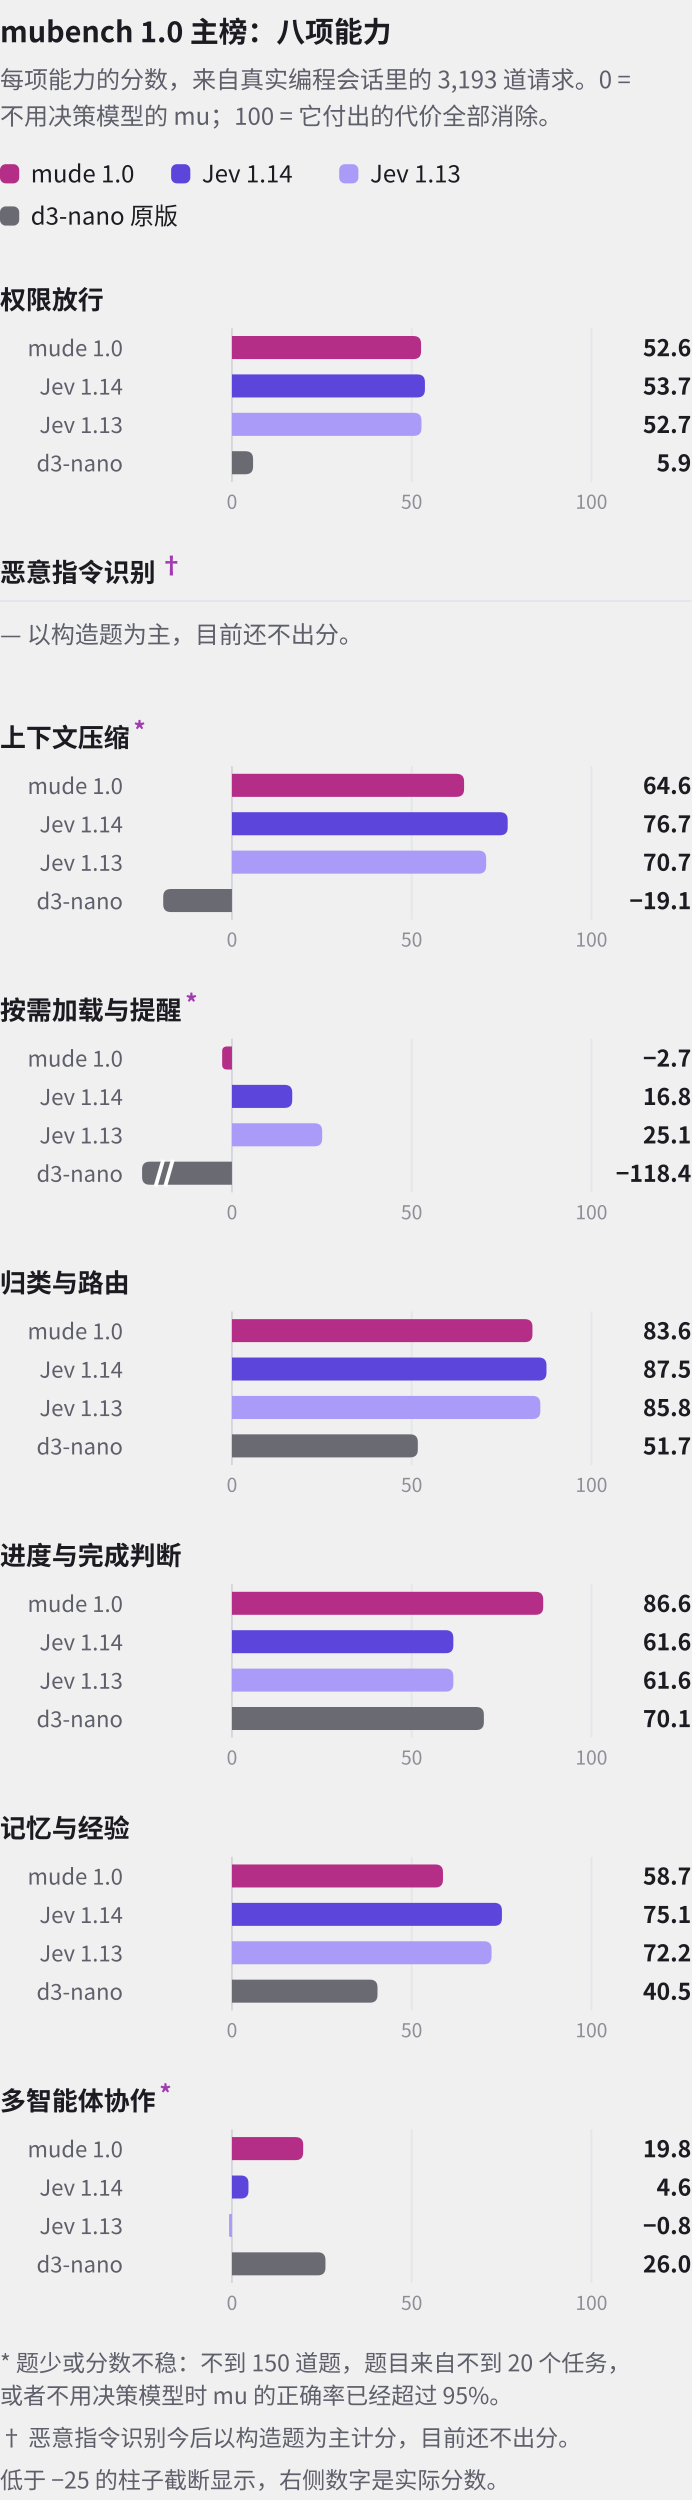
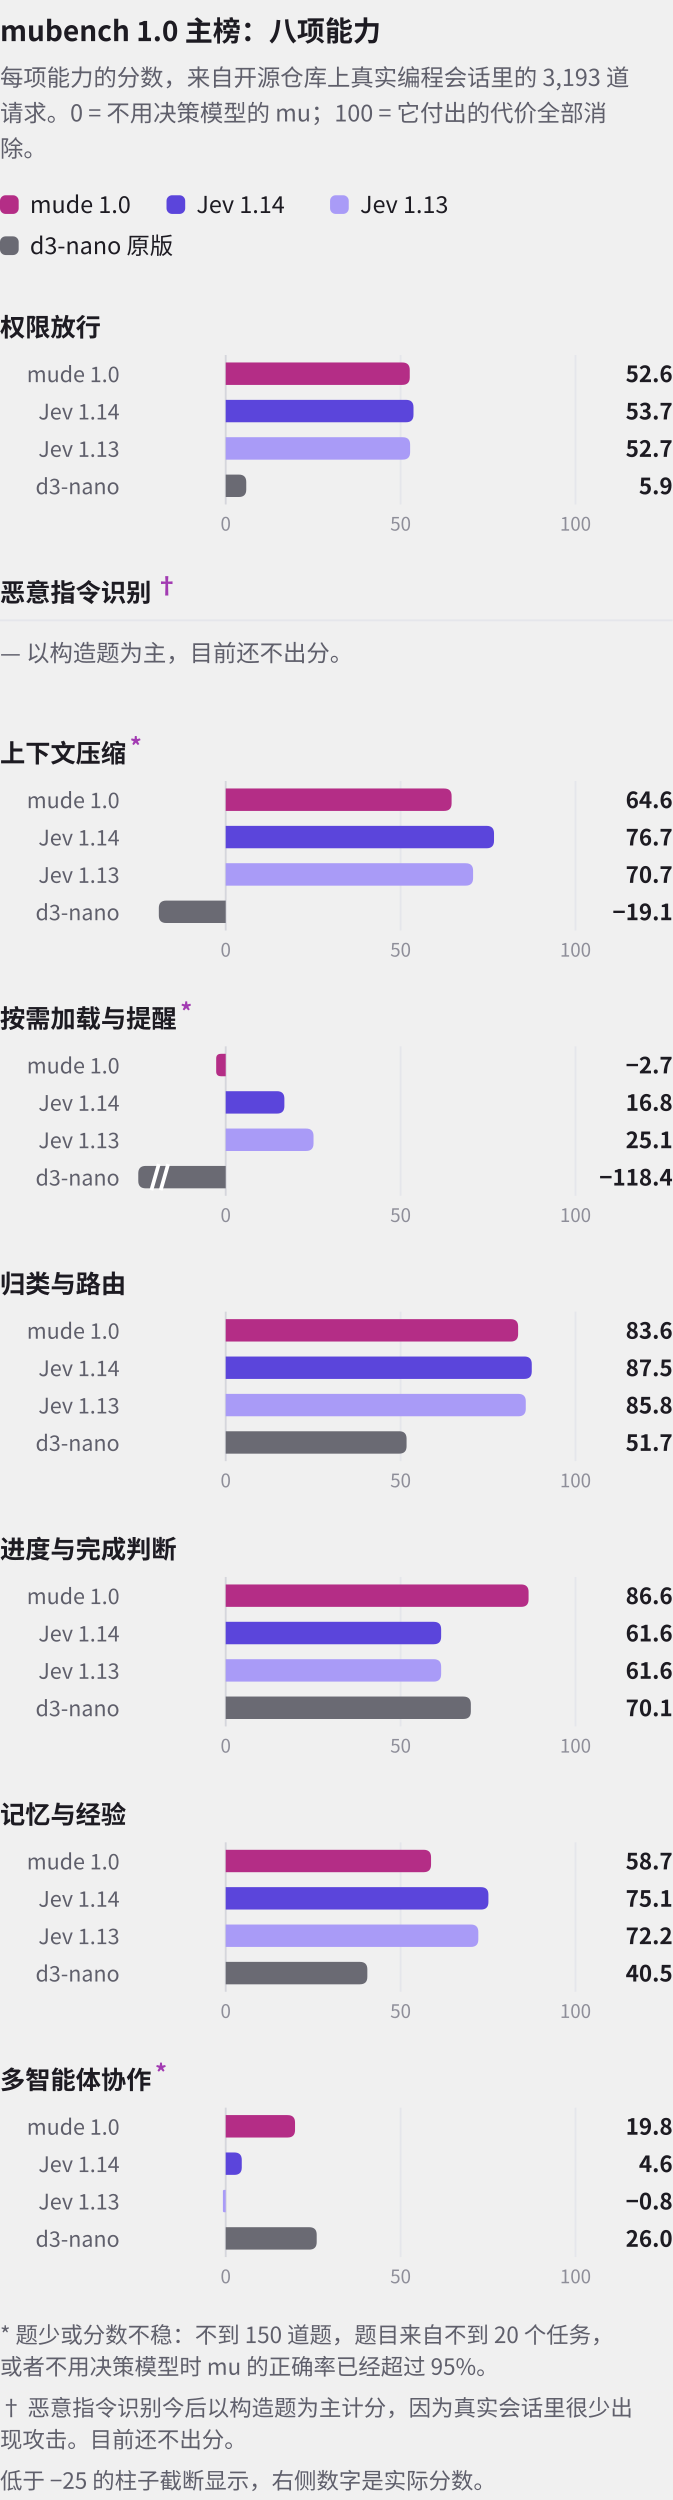
- <svg xmlns="http://www.w3.org/2000/svg" width="360" height="1302" viewBox="0 0 360 1302" role="img" aria-labelledby="t d" font-family="-apple-system, BlinkMacSystemFont, &quot;Segoe UI&quot;, &quot;PingFang SC&quot;, &quot;Hiragino Sans GB&quot;, &quot;Noto Sans CJK SC&quot;, &quot;Noto Sans SC&quot;, &quot;Microsoft YaHei&quot;, &quot;Helvetica Neue&quot;, Arial, sans-serif">
+ <svg xmlns="http://www.w3.org/2000/svg" width="360" height="1338" viewBox="0 0 360 1338" role="img" aria-labelledby="t d" font-family="-apple-system, BlinkMacSystemFont, &quot;Segoe UI&quot;, &quot;PingFang SC&quot;, &quot;Hiragino Sans GB&quot;, &quot;Noto Sans CJK SC&quot;, &quot;Noto Sans SC&quot;, &quot;Microsoft YaHei&quot;, &quot;Helvetica Neue&quot;, Arial, sans-serif">
  <text x="0" y="22" font-size="15" font-weight="650" fill="#1d1b22">mubench 1.0 主榜：八项能力</text>
-   <text x="0" y="46" font-size="12.5" fill="#5f5f6b">每项能力的分数，来自真实编程会话里的 3,193 道请求。0 =</text>
-   <text x="0" y="65" font-size="12.5" fill="#5f5f6b">不用决策模型的 mu；100 = 它付出的代价全部消除。</text>
-   <rect x="0" y="85.5" width="10" height="10" rx="3" fill="#b42d86" />
-   <text x="16" y="95" font-size="12.5" fill="#1d1b22">mude 1.0</text>
-   <rect x="89.12" y="85.5" width="10" height="10" rx="3" fill="#5b45db" />
-   <text x="105.1" y="95" font-size="12.5" fill="#1d1b22">Jev 1.14</text>
-   <rect x="176.65" y="85.5" width="10" height="10" rx="3" fill="#a99bf7" />
-   <text x="192.7" y="95" font-size="12.5" fill="#1d1b22">Jev 1.13</text>
-   <rect x="0" y="107.5" width="10" height="10" rx="3" fill="#6a6a73" />
-   <text x="16" y="117" font-size="12.5" fill="#1d1b22">d3-nano 原版</text>
-   <text x="0" y="161" font-size="13.5" font-weight="650" fill="#1d1b22">权限放行</text>
-   <line x1="120.8" y1="171" x2="120.8" y2="251" stroke="#d5d6dc" stroke-width="1" />
-   <line x1="214.4" y1="171" x2="214.4" y2="251" stroke="#e5e6eb" stroke-width="1" />
-   <line x1="308" y1="171" x2="308" y2="251" stroke="#e5e6eb" stroke-width="1" />
-   <text x="64" y="185.5" font-size="11.5" text-anchor="end" fill="#5f5f6b">mude 1.0</text>
-   <path d="M120.8,175 H215.3 Q219.3,175 219.3,179 V183 Q219.3,187 215.3,187 H120.8 Z" fill="#b42d86" />
-   <text x="360" y="185.5" font-size="12" font-weight="600" text-anchor="end" style="font-variant-numeric: tabular-nums" fill="#1d1b22">52.6</text>
-   <text x="64" y="205.5" font-size="11.5" text-anchor="end" fill="#5f5f6b">Jev 1.14</text>
-   <path d="M120.8,195 H217.3 Q221.3,195 221.3,199 V203 Q221.3,207 217.3,207 H120.8 Z" fill="#5b45db" />
-   <text x="360" y="205.5" font-size="12" font-weight="600" text-anchor="end" style="font-variant-numeric: tabular-nums" fill="#1d1b22">53.7</text>
-   <text x="64" y="225.5" font-size="11.5" text-anchor="end" fill="#5f5f6b">Jev 1.13</text>
-   <path d="M120.8,215 H215.5 Q219.5,215 219.5,219 V223 Q219.5,227 215.5,227 H120.8 Z" fill="#a99bf7" />
-   <text x="360" y="225.5" font-size="12" font-weight="600" text-anchor="end" style="font-variant-numeric: tabular-nums" fill="#1d1b22">52.7</text>
-   <text x="64" y="245.5" font-size="11.5" text-anchor="end" fill="#5f5f6b">d3-nano</text>
-   <path d="M120.8,235 H127.8 Q131.8,235 131.8,239 V243 Q131.8,247 127.8,247 H120.8 Z" fill="#6a6a73" />
-   <text x="360" y="245.5" font-size="12" font-weight="600" text-anchor="end" style="font-variant-numeric: tabular-nums" fill="#1d1b22">5.9</text>
-   <text x="120.8" y="265" font-size="10" text-anchor="middle" style="font-variant-numeric: tabular-nums" fill="#8e8e99">0</text>
-   <text x="214.4" y="265" font-size="10" text-anchor="middle" style="font-variant-numeric: tabular-nums" fill="#8e8e99">50</text>
-   <text x="308" y="265" font-size="10" text-anchor="middle" style="font-variant-numeric: tabular-nums" fill="#8e8e99">100</text>
-   <text x="0" y="303" font-size="13.5" font-weight="650" fill="#1d1b22">恶意指令识别<tspan dx="2" dy="-4" font-size="12.5" font-weight="700" fill="#a23bb2">†</tspan>
+   <text x="0" y="46" font-size="12.5" fill="#5f5f6b">每项能力的分数，来自开源仓库上真实编程会话里的 3,193 道</text>
+   <text x="0" y="65" font-size="12.5" fill="#5f5f6b">请求。0 = 不用决策模型的 mu；100 = 它付出的代价全部消</text>
+   <text x="0" y="84" font-size="12.5" fill="#5f5f6b">除。</text>
+   <rect x="0" y="104.5" width="10" height="10" rx="3" fill="#b42d86" />
+   <text x="16" y="114" font-size="12.5" fill="#1d1b22">mude 1.0</text>
+   <rect x="89.12" y="104.5" width="10" height="10" rx="3" fill="#5b45db" />
+   <text x="105.1" y="114" font-size="12.5" fill="#1d1b22">Jev 1.14</text>
+   <rect x="176.65" y="104.5" width="10" height="10" rx="3" fill="#a99bf7" />
+   <text x="192.7" y="114" font-size="12.5" fill="#1d1b22">Jev 1.13</text>
+   <rect x="0" y="126.5" width="10" height="10" rx="3" fill="#6a6a73" />
+   <text x="16" y="136" font-size="12.5" fill="#1d1b22">d3-nano 原版</text>
+   <text x="0" y="180" font-size="13.5" font-weight="650" fill="#1d1b22">权限放行</text>
+   <line x1="120.8" y1="190" x2="120.8" y2="270" stroke="#d5d6dc" stroke-width="1" />
+   <line x1="214.4" y1="190" x2="214.4" y2="270" stroke="#e5e6eb" stroke-width="1" />
+   <line x1="308" y1="190" x2="308" y2="270" stroke="#e5e6eb" stroke-width="1" />
+   <text x="64" y="204.5" font-size="11.5" text-anchor="end" fill="#5f5f6b">mude 1.0</text>
+   <path d="M120.8,194 H215.3 Q219.3,194 219.3,198 V202 Q219.3,206 215.3,206 H120.8 Z" fill="#b42d86" />
+   <text x="360" y="204.5" font-size="12" font-weight="600" text-anchor="end" style="font-variant-numeric: tabular-nums" fill="#1d1b22">52.6</text>
+   <text x="64" y="224.5" font-size="11.5" text-anchor="end" fill="#5f5f6b">Jev 1.14</text>
+   <path d="M120.8,214 H217.3 Q221.3,214 221.3,218 V222 Q221.3,226 217.3,226 H120.8 Z" fill="#5b45db" />
+   <text x="360" y="224.5" font-size="12" font-weight="600" text-anchor="end" style="font-variant-numeric: tabular-nums" fill="#1d1b22">53.7</text>
+   <text x="64" y="244.5" font-size="11.5" text-anchor="end" fill="#5f5f6b">Jev 1.13</text>
+   <path d="M120.8,234 H215.5 Q219.5,234 219.5,238 V242 Q219.5,246 215.5,246 H120.8 Z" fill="#a99bf7" />
+   <text x="360" y="244.5" font-size="12" font-weight="600" text-anchor="end" style="font-variant-numeric: tabular-nums" fill="#1d1b22">52.7</text>
+   <text x="64" y="264.5" font-size="11.5" text-anchor="end" fill="#5f5f6b">d3-nano</text>
+   <path d="M120.8,254 H127.8 Q131.8,254 131.8,258 V262 Q131.8,266 127.8,266 H120.8 Z" fill="#6a6a73" />
+   <text x="360" y="264.5" font-size="12" font-weight="600" text-anchor="end" style="font-variant-numeric: tabular-nums" fill="#1d1b22">5.9</text>
+   <text x="120.8" y="284" font-size="10" text-anchor="middle" style="font-variant-numeric: tabular-nums" fill="#8e8e99">0</text>
+   <text x="214.4" y="284" font-size="10" text-anchor="middle" style="font-variant-numeric: tabular-nums" fill="#8e8e99">50</text>
+   <text x="308" y="284" font-size="10" text-anchor="middle" style="font-variant-numeric: tabular-nums" fill="#8e8e99">100</text>
+   <text x="0" y="322" font-size="13.5" font-weight="650" fill="#1d1b22">恶意指令识别<tspan dx="2" dy="-4" font-size="12.5" font-weight="700" fill="#a23bb2">†</tspan>
  </text>
-   <line x1="0" y1="313" x2="360" y2="313" stroke="#e5e6eb" stroke-width="1" />
-   <text x="0" y="335" font-size="12.5" fill="#5f5f6b">—   以构造题为主，目前还不出分。</text>
-   <text x="0" y="389" font-size="13.5" font-weight="650" fill="#1d1b22">上下文压缩<tspan dx="2" dy="-4" font-size="12.5" font-weight="700" fill="#a23bb2">*</tspan>
+   <line x1="0" y1="332" x2="360" y2="332" stroke="#e5e6eb" stroke-width="1" />
+   <text x="0" y="354" font-size="12.5" fill="#5f5f6b">—   以构造题为主，目前还不出分。</text>
+   <text x="0" y="408" font-size="13.5" font-weight="650" fill="#1d1b22">上下文压缩<tspan dx="2" dy="-4" font-size="12.5" font-weight="700" fill="#a23bb2">*</tspan>
  </text>
-   <line x1="120.8" y1="399" x2="120.8" y2="479" stroke="#d5d6dc" stroke-width="1" />
-   <line x1="214.4" y1="399" x2="214.4" y2="479" stroke="#e5e6eb" stroke-width="1" />
-   <line x1="308" y1="399" x2="308" y2="479" stroke="#e5e6eb" stroke-width="1" />
-   <text x="64" y="413.5" font-size="11.5" text-anchor="end" fill="#5f5f6b">mude 1.0</text>
-   <path d="M120.8,403 H237.7 Q241.7,403 241.7,407 V411 Q241.7,415 237.7,415 H120.8 Z" fill="#b42d86" />
-   <text x="360" y="413.5" font-size="12" font-weight="600" text-anchor="end" style="font-variant-numeric: tabular-nums" fill="#1d1b22">64.6</text>
-   <text x="64" y="433.5" font-size="11.5" text-anchor="end" fill="#5f5f6b">Jev 1.14</text>
-   <path d="M120.8,423 H260.4 Q264.4,423 264.4,427 V431 Q264.4,435 260.4,435 H120.8 Z" fill="#5b45db" />
-   <text x="360" y="433.5" font-size="12" font-weight="600" text-anchor="end" style="font-variant-numeric: tabular-nums" fill="#1d1b22">76.7</text>
-   <text x="64" y="453.5" font-size="11.5" text-anchor="end" fill="#5f5f6b">Jev 1.13</text>
-   <path d="M120.8,443 H249.2 Q253.2,443 253.2,447 V451 Q253.2,455 249.2,455 H120.8 Z" fill="#a99bf7" />
-   <text x="360" y="453.5" font-size="12" font-weight="600" text-anchor="end" style="font-variant-numeric: tabular-nums" fill="#1d1b22">70.7</text>
-   <text x="64" y="473.5" font-size="11.5" text-anchor="end" fill="#5f5f6b">d3-nano</text>
-   <path d="M120.8,463 H89 Q85,463 85,467 V471 Q85,475 89,475 H120.8 Z" fill="#6a6a73" />
-   <text x="360" y="473.5" font-size="12" font-weight="600" text-anchor="end" style="font-variant-numeric: tabular-nums" fill="#1d1b22">−19.1</text>
-   <text x="120.8" y="493" font-size="10" text-anchor="middle" style="font-variant-numeric: tabular-nums" fill="#8e8e99">0</text>
-   <text x="214.4" y="493" font-size="10" text-anchor="middle" style="font-variant-numeric: tabular-nums" fill="#8e8e99">50</text>
-   <text x="308" y="493" font-size="10" text-anchor="middle" style="font-variant-numeric: tabular-nums" fill="#8e8e99">100</text>
-   <text x="0" y="531" font-size="13.5" font-weight="650" fill="#1d1b22">按需加载与提醒<tspan dx="2" dy="-4" font-size="12.5" font-weight="700" fill="#a23bb2">*</tspan>
+   <line x1="120.8" y1="418" x2="120.8" y2="498" stroke="#d5d6dc" stroke-width="1" />
+   <line x1="214.4" y1="418" x2="214.4" y2="498" stroke="#e5e6eb" stroke-width="1" />
+   <line x1="308" y1="418" x2="308" y2="498" stroke="#e5e6eb" stroke-width="1" />
+   <text x="64" y="432.5" font-size="11.5" text-anchor="end" fill="#5f5f6b">mude 1.0</text>
+   <path d="M120.8,422 H237.7 Q241.7,422 241.7,426 V430 Q241.7,434 237.7,434 H120.8 Z" fill="#b42d86" />
+   <text x="360" y="432.5" font-size="12" font-weight="600" text-anchor="end" style="font-variant-numeric: tabular-nums" fill="#1d1b22">64.6</text>
+   <text x="64" y="452.5" font-size="11.5" text-anchor="end" fill="#5f5f6b">Jev 1.14</text>
+   <path d="M120.8,442 H260.4 Q264.4,442 264.4,446 V450 Q264.4,454 260.4,454 H120.8 Z" fill="#5b45db" />
+   <text x="360" y="452.5" font-size="12" font-weight="600" text-anchor="end" style="font-variant-numeric: tabular-nums" fill="#1d1b22">76.7</text>
+   <text x="64" y="472.5" font-size="11.5" text-anchor="end" fill="#5f5f6b">Jev 1.13</text>
+   <path d="M120.8,462 H249.2 Q253.2,462 253.2,466 V470 Q253.2,474 249.2,474 H120.8 Z" fill="#a99bf7" />
+   <text x="360" y="472.5" font-size="12" font-weight="600" text-anchor="end" style="font-variant-numeric: tabular-nums" fill="#1d1b22">70.7</text>
+   <text x="64" y="492.5" font-size="11.5" text-anchor="end" fill="#5f5f6b">d3-nano</text>
+   <path d="M120.8,482 H89 Q85,482 85,486 V490 Q85,494 89,494 H120.8 Z" fill="#6a6a73" />
+   <text x="360" y="492.5" font-size="12" font-weight="600" text-anchor="end" style="font-variant-numeric: tabular-nums" fill="#1d1b22">−19.1</text>
+   <text x="120.8" y="512" font-size="10" text-anchor="middle" style="font-variant-numeric: tabular-nums" fill="#8e8e99">0</text>
+   <text x="214.4" y="512" font-size="10" text-anchor="middle" style="font-variant-numeric: tabular-nums" fill="#8e8e99">50</text>
+   <text x="308" y="512" font-size="10" text-anchor="middle" style="font-variant-numeric: tabular-nums" fill="#8e8e99">100</text>
+   <text x="0" y="550" font-size="13.5" font-weight="650" fill="#1d1b22">按需加载与提醒<tspan dx="2" dy="-4" font-size="12.5" font-weight="700" fill="#a23bb2">*</tspan>
  </text>
-   <line x1="120.8" y1="541" x2="120.8" y2="621" stroke="#d5d6dc" stroke-width="1" />
-   <line x1="214.4" y1="541" x2="214.4" y2="621" stroke="#e5e6eb" stroke-width="1" />
-   <line x1="308" y1="541" x2="308" y2="621" stroke="#e5e6eb" stroke-width="1" />
-   <text x="64" y="555.5" font-size="11.5" text-anchor="end" fill="#5f5f6b">mude 1.0</text>
-   <path d="M120.8,545 H118.3 Q115.7,545 115.7,547.5 V554.5 Q115.7,557 118.3,557 H120.8 Z" fill="#b42d86" />
-   <text x="360" y="555.5" font-size="12" font-weight="600" text-anchor="end" style="font-variant-numeric: tabular-nums" fill="#1d1b22">−2.7</text>
-   <text x="64" y="575.5" font-size="11.5" text-anchor="end" fill="#5f5f6b">Jev 1.14</text>
-   <path d="M120.8,565 H148.2 Q152.2,565 152.2,569 V573 Q152.2,577 148.2,577 H120.8 Z" fill="#5b45db" />
-   <text x="360" y="575.5" font-size="12" font-weight="600" text-anchor="end" style="font-variant-numeric: tabular-nums" fill="#1d1b22">16.8</text>
-   <text x="64" y="595.5" font-size="11.5" text-anchor="end" fill="#5f5f6b">Jev 1.13</text>
-   <path d="M120.8,585 H163.8 Q167.8,585 167.8,589 V593 Q167.8,597 163.8,597 H120.8 Z" fill="#a99bf7" />
-   <text x="360" y="595.5" font-size="12" font-weight="600" text-anchor="end" style="font-variant-numeric: tabular-nums" fill="#1d1b22">25.1</text>
-   <text x="64" y="615.5" font-size="11.5" text-anchor="end" fill="#5f5f6b">d3-nano</text>
-   <path d="M120.8,605 H78 Q74,605 74,609 V613 Q74,617 78,617 H120.8 Z" fill="#6a6a73" />
-   <line x1="81" y1="618" x2="85" y2="604" stroke="#ffffff" stroke-width="2" />
-   <line x1="86" y1="618" x2="90" y2="604" stroke="#ffffff" stroke-width="2" />
-   <text x="360" y="615.5" font-size="12" font-weight="600" text-anchor="end" style="font-variant-numeric: tabular-nums" fill="#1d1b22">−118.4</text>
-   <text x="120.8" y="635" font-size="10" text-anchor="middle" style="font-variant-numeric: tabular-nums" fill="#8e8e99">0</text>
-   <text x="214.4" y="635" font-size="10" text-anchor="middle" style="font-variant-numeric: tabular-nums" fill="#8e8e99">50</text>
-   <text x="308" y="635" font-size="10" text-anchor="middle" style="font-variant-numeric: tabular-nums" fill="#8e8e99">100</text>
-   <text x="0" y="673" font-size="13.5" font-weight="650" fill="#1d1b22">归类与路由</text>
-   <line x1="120.8" y1="683" x2="120.8" y2="763" stroke="#d5d6dc" stroke-width="1" />
-   <line x1="214.4" y1="683" x2="214.4" y2="763" stroke="#e5e6eb" stroke-width="1" />
-   <line x1="308" y1="683" x2="308" y2="763" stroke="#e5e6eb" stroke-width="1" />
-   <text x="64" y="697.5" font-size="11.5" text-anchor="end" fill="#5f5f6b">mude 1.0</text>
-   <path d="M120.8,687 H273.3 Q277.3,687 277.3,691 V695 Q277.3,699 273.3,699 H120.8 Z" fill="#b42d86" />
-   <text x="360" y="697.5" font-size="12" font-weight="600" text-anchor="end" style="font-variant-numeric: tabular-nums" fill="#1d1b22">83.6</text>
-   <text x="64" y="717.5" font-size="11.5" text-anchor="end" fill="#5f5f6b">Jev 1.14</text>
-   <path d="M120.8,707 H280.6 Q284.6,707 284.6,711 V715 Q284.6,719 280.6,719 H120.8 Z" fill="#5b45db" />
-   <text x="360" y="717.5" font-size="12" font-weight="600" text-anchor="end" style="font-variant-numeric: tabular-nums" fill="#1d1b22">87.5</text>
-   <text x="64" y="737.5" font-size="11.5" text-anchor="end" fill="#5f5f6b">Jev 1.13</text>
-   <path d="M120.8,727 H277.4 Q281.4,727 281.4,731 V735 Q281.4,739 277.4,739 H120.8 Z" fill="#a99bf7" />
-   <text x="360" y="737.5" font-size="12" font-weight="600" text-anchor="end" style="font-variant-numeric: tabular-nums" fill="#1d1b22">85.8</text>
-   <text x="64" y="757.5" font-size="11.5" text-anchor="end" fill="#5f5f6b">d3-nano</text>
-   <path d="M120.8,747 H213.6 Q217.6,747 217.6,751 V755 Q217.6,759 213.6,759 H120.8 Z" fill="#6a6a73" />
-   <text x="360" y="757.5" font-size="12" font-weight="600" text-anchor="end" style="font-variant-numeric: tabular-nums" fill="#1d1b22">51.7</text>
-   <text x="120.8" y="777" font-size="10" text-anchor="middle" style="font-variant-numeric: tabular-nums" fill="#8e8e99">0</text>
-   <text x="214.4" y="777" font-size="10" text-anchor="middle" style="font-variant-numeric: tabular-nums" fill="#8e8e99">50</text>
-   <text x="308" y="777" font-size="10" text-anchor="middle" style="font-variant-numeric: tabular-nums" fill="#8e8e99">100</text>
-   <text x="0" y="815" font-size="13.5" font-weight="650" fill="#1d1b22">进度与完成判断</text>
-   <line x1="120.8" y1="825" x2="120.8" y2="905" stroke="#d5d6dc" stroke-width="1" />
-   <line x1="214.4" y1="825" x2="214.4" y2="905" stroke="#e5e6eb" stroke-width="1" />
-   <line x1="308" y1="825" x2="308" y2="905" stroke="#e5e6eb" stroke-width="1" />
-   <text x="64" y="839.5" font-size="11.5" text-anchor="end" fill="#5f5f6b">mude 1.0</text>
-   <path d="M120.8,829 H278.9 Q282.9,829 282.9,833 V837 Q282.9,841 278.9,841 H120.8 Z" fill="#b42d86" />
-   <text x="360" y="839.5" font-size="12" font-weight="600" text-anchor="end" style="font-variant-numeric: tabular-nums" fill="#1d1b22">86.6</text>
-   <text x="64" y="859.5" font-size="11.5" text-anchor="end" fill="#5f5f6b">Jev 1.14</text>
-   <path d="M120.8,849 H232.1 Q236.1,849 236.1,853 V857 Q236.1,861 232.1,861 H120.8 Z" fill="#5b45db" />
-   <text x="360" y="859.5" font-size="12" font-weight="600" text-anchor="end" style="font-variant-numeric: tabular-nums" fill="#1d1b22">61.6</text>
-   <text x="64" y="879.5" font-size="11.5" text-anchor="end" fill="#5f5f6b">Jev 1.13</text>
-   <path d="M120.8,869 H232.1 Q236.1,869 236.1,873 V877 Q236.1,881 232.1,881 H120.8 Z" fill="#a99bf7" />
-   <text x="360" y="879.5" font-size="12" font-weight="600" text-anchor="end" style="font-variant-numeric: tabular-nums" fill="#1d1b22">61.6</text>
-   <text x="64" y="899.5" font-size="11.5" text-anchor="end" fill="#5f5f6b">d3-nano</text>
-   <path d="M120.8,889 H248 Q252,889 252,893 V897 Q252,901 248,901 H120.8 Z" fill="#6a6a73" />
-   <text x="360" y="899.5" font-size="12" font-weight="600" text-anchor="end" style="font-variant-numeric: tabular-nums" fill="#1d1b22">70.1</text>
-   <text x="120.8" y="919" font-size="10" text-anchor="middle" style="font-variant-numeric: tabular-nums" fill="#8e8e99">0</text>
-   <text x="214.4" y="919" font-size="10" text-anchor="middle" style="font-variant-numeric: tabular-nums" fill="#8e8e99">50</text>
-   <text x="308" y="919" font-size="10" text-anchor="middle" style="font-variant-numeric: tabular-nums" fill="#8e8e99">100</text>
-   <text x="0" y="957" font-size="13.5" font-weight="650" fill="#1d1b22">记忆与经验</text>
-   <line x1="120.8" y1="967" x2="120.8" y2="1047" stroke="#d5d6dc" stroke-width="1" />
-   <line x1="214.4" y1="967" x2="214.4" y2="1047" stroke="#e5e6eb" stroke-width="1" />
-   <line x1="308" y1="967" x2="308" y2="1047" stroke="#e5e6eb" stroke-width="1" />
-   <text x="64" y="981.5" font-size="11.5" text-anchor="end" fill="#5f5f6b">mude 1.0</text>
-   <path d="M120.8,971 H226.7 Q230.7,971 230.7,975 V979 Q230.7,983 226.7,983 H120.8 Z" fill="#b42d86" />
-   <text x="360" y="981.5" font-size="12" font-weight="600" text-anchor="end" style="font-variant-numeric: tabular-nums" fill="#1d1b22">58.7</text>
-   <text x="64" y="1001.5" font-size="11.5" text-anchor="end" fill="#5f5f6b">Jev 1.14</text>
-   <path d="M120.8,991 H257.4 Q261.4,991 261.4,995 V999 Q261.4,1003 257.4,1003 H120.8 Z" fill="#5b45db" />
-   <text x="360" y="1001.5" font-size="12" font-weight="600" text-anchor="end" style="font-variant-numeric: tabular-nums" fill="#1d1b22">75.1</text>
-   <text x="64" y="1021.5" font-size="11.5" text-anchor="end" fill="#5f5f6b">Jev 1.13</text>
-   <path d="M120.8,1011 H252 Q256,1011 256,1015 V1019 Q256,1023 252,1023 H120.8 Z" fill="#a99bf7" />
-   <text x="360" y="1021.5" font-size="12" font-weight="600" text-anchor="end" style="font-variant-numeric: tabular-nums" fill="#1d1b22">72.2</text>
-   <text x="64" y="1041.5" font-size="11.5" text-anchor="end" fill="#5f5f6b">d3-nano</text>
-   <path d="M120.8,1031 H192.6 Q196.6,1031 196.6,1035 V1039 Q196.6,1043 192.6,1043 H120.8 Z" fill="#6a6a73" />
-   <text x="360" y="1041.5" font-size="12" font-weight="600" text-anchor="end" style="font-variant-numeric: tabular-nums" fill="#1d1b22">40.5</text>
-   <text x="120.8" y="1061" font-size="10" text-anchor="middle" style="font-variant-numeric: tabular-nums" fill="#8e8e99">0</text>
-   <text x="214.4" y="1061" font-size="10" text-anchor="middle" style="font-variant-numeric: tabular-nums" fill="#8e8e99">50</text>
-   <text x="308" y="1061" font-size="10" text-anchor="middle" style="font-variant-numeric: tabular-nums" fill="#8e8e99">100</text>
-   <text x="0" y="1099" font-size="13.5" font-weight="650" fill="#1d1b22">多智能体协作<tspan dx="2" dy="-4" font-size="12.5" font-weight="700" fill="#a23bb2">*</tspan>
+   <line x1="120.8" y1="560" x2="120.8" y2="640" stroke="#d5d6dc" stroke-width="1" />
+   <line x1="214.4" y1="560" x2="214.4" y2="640" stroke="#e5e6eb" stroke-width="1" />
+   <line x1="308" y1="560" x2="308" y2="640" stroke="#e5e6eb" stroke-width="1" />
+   <text x="64" y="574.5" font-size="11.5" text-anchor="end" fill="#5f5f6b">mude 1.0</text>
+   <path d="M120.8,564 H118.3 Q115.7,564 115.7,566.5 V573.5 Q115.7,576 118.3,576 H120.8 Z" fill="#b42d86" />
+   <text x="360" y="574.5" font-size="12" font-weight="600" text-anchor="end" style="font-variant-numeric: tabular-nums" fill="#1d1b22">−2.7</text>
+   <text x="64" y="594.5" font-size="11.5" text-anchor="end" fill="#5f5f6b">Jev 1.14</text>
+   <path d="M120.8,584 H148.2 Q152.2,584 152.2,588 V592 Q152.2,596 148.2,596 H120.8 Z" fill="#5b45db" />
+   <text x="360" y="594.5" font-size="12" font-weight="600" text-anchor="end" style="font-variant-numeric: tabular-nums" fill="#1d1b22">16.8</text>
+   <text x="64" y="614.5" font-size="11.5" text-anchor="end" fill="#5f5f6b">Jev 1.13</text>
+   <path d="M120.8,604 H163.8 Q167.8,604 167.8,608 V612 Q167.8,616 163.8,616 H120.8 Z" fill="#a99bf7" />
+   <text x="360" y="614.5" font-size="12" font-weight="600" text-anchor="end" style="font-variant-numeric: tabular-nums" fill="#1d1b22">25.1</text>
+   <text x="64" y="634.5" font-size="11.5" text-anchor="end" fill="#5f5f6b">d3-nano</text>
+   <path d="M120.8,624 H78 Q74,624 74,628 V632 Q74,636 78,636 H120.8 Z" fill="#6a6a73" />
+   <line x1="81" y1="637" x2="85" y2="623" stroke="#ffffff" stroke-width="2" />
+   <line x1="86" y1="637" x2="90" y2="623" stroke="#ffffff" stroke-width="2" />
+   <text x="360" y="634.5" font-size="12" font-weight="600" text-anchor="end" style="font-variant-numeric: tabular-nums" fill="#1d1b22">−118.4</text>
+   <text x="120.8" y="654" font-size="10" text-anchor="middle" style="font-variant-numeric: tabular-nums" fill="#8e8e99">0</text>
+   <text x="214.4" y="654" font-size="10" text-anchor="middle" style="font-variant-numeric: tabular-nums" fill="#8e8e99">50</text>
+   <text x="308" y="654" font-size="10" text-anchor="middle" style="font-variant-numeric: tabular-nums" fill="#8e8e99">100</text>
+   <text x="0" y="692" font-size="13.5" font-weight="650" fill="#1d1b22">归类与路由</text>
+   <line x1="120.8" y1="702" x2="120.8" y2="782" stroke="#d5d6dc" stroke-width="1" />
+   <line x1="214.4" y1="702" x2="214.4" y2="782" stroke="#e5e6eb" stroke-width="1" />
+   <line x1="308" y1="702" x2="308" y2="782" stroke="#e5e6eb" stroke-width="1" />
+   <text x="64" y="716.5" font-size="11.5" text-anchor="end" fill="#5f5f6b">mude 1.0</text>
+   <path d="M120.8,706 H273.3 Q277.3,706 277.3,710 V714 Q277.3,718 273.3,718 H120.8 Z" fill="#b42d86" />
+   <text x="360" y="716.5" font-size="12" font-weight="600" text-anchor="end" style="font-variant-numeric: tabular-nums" fill="#1d1b22">83.6</text>
+   <text x="64" y="736.5" font-size="11.5" text-anchor="end" fill="#5f5f6b">Jev 1.14</text>
+   <path d="M120.8,726 H280.6 Q284.6,726 284.6,730 V734 Q284.6,738 280.6,738 H120.8 Z" fill="#5b45db" />
+   <text x="360" y="736.5" font-size="12" font-weight="600" text-anchor="end" style="font-variant-numeric: tabular-nums" fill="#1d1b22">87.5</text>
+   <text x="64" y="756.5" font-size="11.5" text-anchor="end" fill="#5f5f6b">Jev 1.13</text>
+   <path d="M120.8,746 H277.4 Q281.4,746 281.4,750 V754 Q281.4,758 277.4,758 H120.8 Z" fill="#a99bf7" />
+   <text x="360" y="756.5" font-size="12" font-weight="600" text-anchor="end" style="font-variant-numeric: tabular-nums" fill="#1d1b22">85.8</text>
+   <text x="64" y="776.5" font-size="11.5" text-anchor="end" fill="#5f5f6b">d3-nano</text>
+   <path d="M120.8,766 H213.6 Q217.6,766 217.6,770 V774 Q217.6,778 213.6,778 H120.8 Z" fill="#6a6a73" />
+   <text x="360" y="776.5" font-size="12" font-weight="600" text-anchor="end" style="font-variant-numeric: tabular-nums" fill="#1d1b22">51.7</text>
+   <text x="120.8" y="796" font-size="10" text-anchor="middle" style="font-variant-numeric: tabular-nums" fill="#8e8e99">0</text>
+   <text x="214.4" y="796" font-size="10" text-anchor="middle" style="font-variant-numeric: tabular-nums" fill="#8e8e99">50</text>
+   <text x="308" y="796" font-size="10" text-anchor="middle" style="font-variant-numeric: tabular-nums" fill="#8e8e99">100</text>
+   <text x="0" y="834" font-size="13.5" font-weight="650" fill="#1d1b22">进度与完成判断</text>
+   <line x1="120.8" y1="844" x2="120.8" y2="924" stroke="#d5d6dc" stroke-width="1" />
+   <line x1="214.4" y1="844" x2="214.4" y2="924" stroke="#e5e6eb" stroke-width="1" />
+   <line x1="308" y1="844" x2="308" y2="924" stroke="#e5e6eb" stroke-width="1" />
+   <text x="64" y="858.5" font-size="11.5" text-anchor="end" fill="#5f5f6b">mude 1.0</text>
+   <path d="M120.8,848 H278.9 Q282.9,848 282.9,852 V856 Q282.9,860 278.9,860 H120.8 Z" fill="#b42d86" />
+   <text x="360" y="858.5" font-size="12" font-weight="600" text-anchor="end" style="font-variant-numeric: tabular-nums" fill="#1d1b22">86.6</text>
+   <text x="64" y="878.5" font-size="11.5" text-anchor="end" fill="#5f5f6b">Jev 1.14</text>
+   <path d="M120.8,868 H232.1 Q236.1,868 236.1,872 V876 Q236.1,880 232.1,880 H120.8 Z" fill="#5b45db" />
+   <text x="360" y="878.5" font-size="12" font-weight="600" text-anchor="end" style="font-variant-numeric: tabular-nums" fill="#1d1b22">61.6</text>
+   <text x="64" y="898.5" font-size="11.5" text-anchor="end" fill="#5f5f6b">Jev 1.13</text>
+   <path d="M120.8,888 H232.1 Q236.1,888 236.1,892 V896 Q236.1,900 232.1,900 H120.8 Z" fill="#a99bf7" />
+   <text x="360" y="898.5" font-size="12" font-weight="600" text-anchor="end" style="font-variant-numeric: tabular-nums" fill="#1d1b22">61.6</text>
+   <text x="64" y="918.5" font-size="11.5" text-anchor="end" fill="#5f5f6b">d3-nano</text>
+   <path d="M120.8,908 H248 Q252,908 252,912 V916 Q252,920 248,920 H120.8 Z" fill="#6a6a73" />
+   <text x="360" y="918.5" font-size="12" font-weight="600" text-anchor="end" style="font-variant-numeric: tabular-nums" fill="#1d1b22">70.1</text>
+   <text x="120.8" y="938" font-size="10" text-anchor="middle" style="font-variant-numeric: tabular-nums" fill="#8e8e99">0</text>
+   <text x="214.4" y="938" font-size="10" text-anchor="middle" style="font-variant-numeric: tabular-nums" fill="#8e8e99">50</text>
+   <text x="308" y="938" font-size="10" text-anchor="middle" style="font-variant-numeric: tabular-nums" fill="#8e8e99">100</text>
+   <text x="0" y="976" font-size="13.5" font-weight="650" fill="#1d1b22">记忆与经验</text>
+   <line x1="120.8" y1="986" x2="120.8" y2="1066" stroke="#d5d6dc" stroke-width="1" />
+   <line x1="214.4" y1="986" x2="214.4" y2="1066" stroke="#e5e6eb" stroke-width="1" />
+   <line x1="308" y1="986" x2="308" y2="1066" stroke="#e5e6eb" stroke-width="1" />
+   <text x="64" y="1000.5" font-size="11.5" text-anchor="end" fill="#5f5f6b">mude 1.0</text>
+   <path d="M120.8,990 H226.7 Q230.7,990 230.7,994 V998 Q230.7,1002 226.7,1002 H120.8 Z" fill="#b42d86" />
+   <text x="360" y="1000.5" font-size="12" font-weight="600" text-anchor="end" style="font-variant-numeric: tabular-nums" fill="#1d1b22">58.7</text>
+   <text x="64" y="1020.5" font-size="11.5" text-anchor="end" fill="#5f5f6b">Jev 1.14</text>
+   <path d="M120.8,1010 H257.4 Q261.4,1010 261.4,1014 V1018 Q261.4,1022 257.4,1022 H120.8 Z" fill="#5b45db" />
+   <text x="360" y="1020.5" font-size="12" font-weight="600" text-anchor="end" style="font-variant-numeric: tabular-nums" fill="#1d1b22">75.1</text>
+   <text x="64" y="1040.5" font-size="11.5" text-anchor="end" fill="#5f5f6b">Jev 1.13</text>
+   <path d="M120.8,1030 H252 Q256,1030 256,1034 V1038 Q256,1042 252,1042 H120.8 Z" fill="#a99bf7" />
+   <text x="360" y="1040.5" font-size="12" font-weight="600" text-anchor="end" style="font-variant-numeric: tabular-nums" fill="#1d1b22">72.2</text>
+   <text x="64" y="1060.5" font-size="11.5" text-anchor="end" fill="#5f5f6b">d3-nano</text>
+   <path d="M120.8,1050 H192.6 Q196.6,1050 196.6,1054 V1058 Q196.6,1062 192.6,1062 H120.8 Z" fill="#6a6a73" />
+   <text x="360" y="1060.5" font-size="12" font-weight="600" text-anchor="end" style="font-variant-numeric: tabular-nums" fill="#1d1b22">40.5</text>
+   <text x="120.8" y="1080" font-size="10" text-anchor="middle" style="font-variant-numeric: tabular-nums" fill="#8e8e99">0</text>
+   <text x="214.4" y="1080" font-size="10" text-anchor="middle" style="font-variant-numeric: tabular-nums" fill="#8e8e99">50</text>
+   <text x="308" y="1080" font-size="10" text-anchor="middle" style="font-variant-numeric: tabular-nums" fill="#8e8e99">100</text>
+   <text x="0" y="1118" font-size="13.5" font-weight="650" fill="#1d1b22">多智能体协作<tspan dx="2" dy="-4" font-size="12.5" font-weight="700" fill="#a23bb2">*</tspan>
  </text>
-   <line x1="120.8" y1="1109" x2="120.8" y2="1189" stroke="#d5d6dc" stroke-width="1" />
-   <line x1="214.4" y1="1109" x2="214.4" y2="1189" stroke="#e5e6eb" stroke-width="1" />
-   <line x1="308" y1="1109" x2="308" y2="1189" stroke="#e5e6eb" stroke-width="1" />
-   <text x="64" y="1123.5" font-size="11.5" text-anchor="end" fill="#5f5f6b">mude 1.0</text>
-   <path d="M120.8,1113 H153.9 Q157.9,1113 157.9,1117 V1121 Q157.9,1125 153.9,1125 H120.8 Z" fill="#b42d86" />
-   <text x="360" y="1123.5" font-size="12" font-weight="600" text-anchor="end" style="font-variant-numeric: tabular-nums" fill="#1d1b22">19.8</text>
-   <text x="64" y="1143.5" font-size="11.5" text-anchor="end" fill="#5f5f6b">Jev 1.14</text>
-   <path d="M120.8,1133 H125.4 Q129.4,1133 129.4,1137 V1141 Q129.4,1145 125.4,1145 H120.8 Z" fill="#5b45db" />
-   <text x="360" y="1143.5" font-size="12" font-weight="600" text-anchor="end" style="font-variant-numeric: tabular-nums" fill="#1d1b22">4.6</text>
-   <text x="64" y="1163.5" font-size="11.5" text-anchor="end" fill="#5f5f6b">Jev 1.13</text>
-   <path d="M120.8,1153 H120.1 Q119.3,1153 119.3,1153.7 V1164.3 Q119.3,1165 120.1,1165 H120.8 Z" fill="#a99bf7" />
-   <text x="360" y="1163.5" font-size="12" font-weight="600" text-anchor="end" style="font-variant-numeric: tabular-nums" fill="#1d1b22">−0.8</text>
-   <text x="64" y="1183.5" font-size="11.5" text-anchor="end" fill="#5f5f6b">d3-nano</text>
-   <path d="M120.8,1173 H165.5 Q169.5,1173 169.5,1177 V1181 Q169.5,1185 165.5,1185 H120.8 Z" fill="#6a6a73" />
-   <text x="360" y="1183.5" font-size="12" font-weight="600" text-anchor="end" style="font-variant-numeric: tabular-nums" fill="#1d1b22">26.0</text>
-   <text x="120.8" y="1203" font-size="10" text-anchor="middle" style="font-variant-numeric: tabular-nums" fill="#8e8e99">0</text>
-   <text x="214.4" y="1203" font-size="10" text-anchor="middle" style="font-variant-numeric: tabular-nums" fill="#8e8e99">50</text>
-   <text x="308" y="1203" font-size="10" text-anchor="middle" style="font-variant-numeric: tabular-nums" fill="#8e8e99">100</text>
-   <text x="0" y="1235" font-size="12" fill="#5f5f6b">* 题少或分数不稳：不到 150 道题，题目来自不到 20 个任务，</text>
-   <text x="0" y="1252" font-size="12" fill="#5f5f6b">或者不用决策模型时 mu 的正确率已经超过 95%。</text>
-   <text x="0" y="1274" font-size="12" fill="#5f5f6b">† 恶意指令识别今后以构造题为主计分，目前还不出分。</text>
-   <text x="0" y="1296" font-size="12" fill="#5f5f6b">低于 −25 的柱子截断显示，右侧数字是实际分数。</text>
+   <line x1="120.8" y1="1128" x2="120.8" y2="1208" stroke="#d5d6dc" stroke-width="1" />
+   <line x1="214.4" y1="1128" x2="214.4" y2="1208" stroke="#e5e6eb" stroke-width="1" />
+   <line x1="308" y1="1128" x2="308" y2="1208" stroke="#e5e6eb" stroke-width="1" />
+   <text x="64" y="1142.5" font-size="11.5" text-anchor="end" fill="#5f5f6b">mude 1.0</text>
+   <path d="M120.8,1132 H153.9 Q157.9,1132 157.9,1136 V1140 Q157.9,1144 153.9,1144 H120.8 Z" fill="#b42d86" />
+   <text x="360" y="1142.5" font-size="12" font-weight="600" text-anchor="end" style="font-variant-numeric: tabular-nums" fill="#1d1b22">19.8</text>
+   <text x="64" y="1162.5" font-size="11.5" text-anchor="end" fill="#5f5f6b">Jev 1.14</text>
+   <path d="M120.8,1152 H125.4 Q129.4,1152 129.4,1156 V1160 Q129.4,1164 125.4,1164 H120.8 Z" fill="#5b45db" />
+   <text x="360" y="1162.5" font-size="12" font-weight="600" text-anchor="end" style="font-variant-numeric: tabular-nums" fill="#1d1b22">4.6</text>
+   <text x="64" y="1182.5" font-size="11.5" text-anchor="end" fill="#5f5f6b">Jev 1.13</text>
+   <path d="M120.8,1172 H120.1 Q119.3,1172 119.3,1172.7 V1183.3 Q119.3,1184 120.1,1184 H120.8 Z" fill="#a99bf7" />
+   <text x="360" y="1182.5" font-size="12" font-weight="600" text-anchor="end" style="font-variant-numeric: tabular-nums" fill="#1d1b22">−0.8</text>
+   <text x="64" y="1202.5" font-size="11.5" text-anchor="end" fill="#5f5f6b">d3-nano</text>
+   <path d="M120.8,1192 H165.5 Q169.5,1192 169.5,1196 V1200 Q169.5,1204 165.5,1204 H120.8 Z" fill="#6a6a73" />
+   <text x="360" y="1202.5" font-size="12" font-weight="600" text-anchor="end" style="font-variant-numeric: tabular-nums" fill="#1d1b22">26.0</text>
+   <text x="120.8" y="1222" font-size="10" text-anchor="middle" style="font-variant-numeric: tabular-nums" fill="#8e8e99">0</text>
+   <text x="214.4" y="1222" font-size="10" text-anchor="middle" style="font-variant-numeric: tabular-nums" fill="#8e8e99">50</text>
+   <text x="308" y="1222" font-size="10" text-anchor="middle" style="font-variant-numeric: tabular-nums" fill="#8e8e99">100</text>
+   <text x="0" y="1254" font-size="12" fill="#5f5f6b">* 题少或分数不稳：不到 150 道题，题目来自不到 20 个任务，</text>
+   <text x="0" y="1271" font-size="12" fill="#5f5f6b">或者不用决策模型时 mu 的正确率已经超过 95%。</text>
+   <text x="0" y="1293" font-size="12" fill="#5f5f6b">† 恶意指令识别今后以构造题为主计分，因为真实会话里很少出</text>
+   <text x="0" y="1310" font-size="12" fill="#5f5f6b">现攻击。目前还不出分。</text>
+   <text x="0" y="1332" font-size="12" fill="#5f5f6b">低于 −25 的柱子截断显示，右侧数字是实际分数。</text>
</svg>
